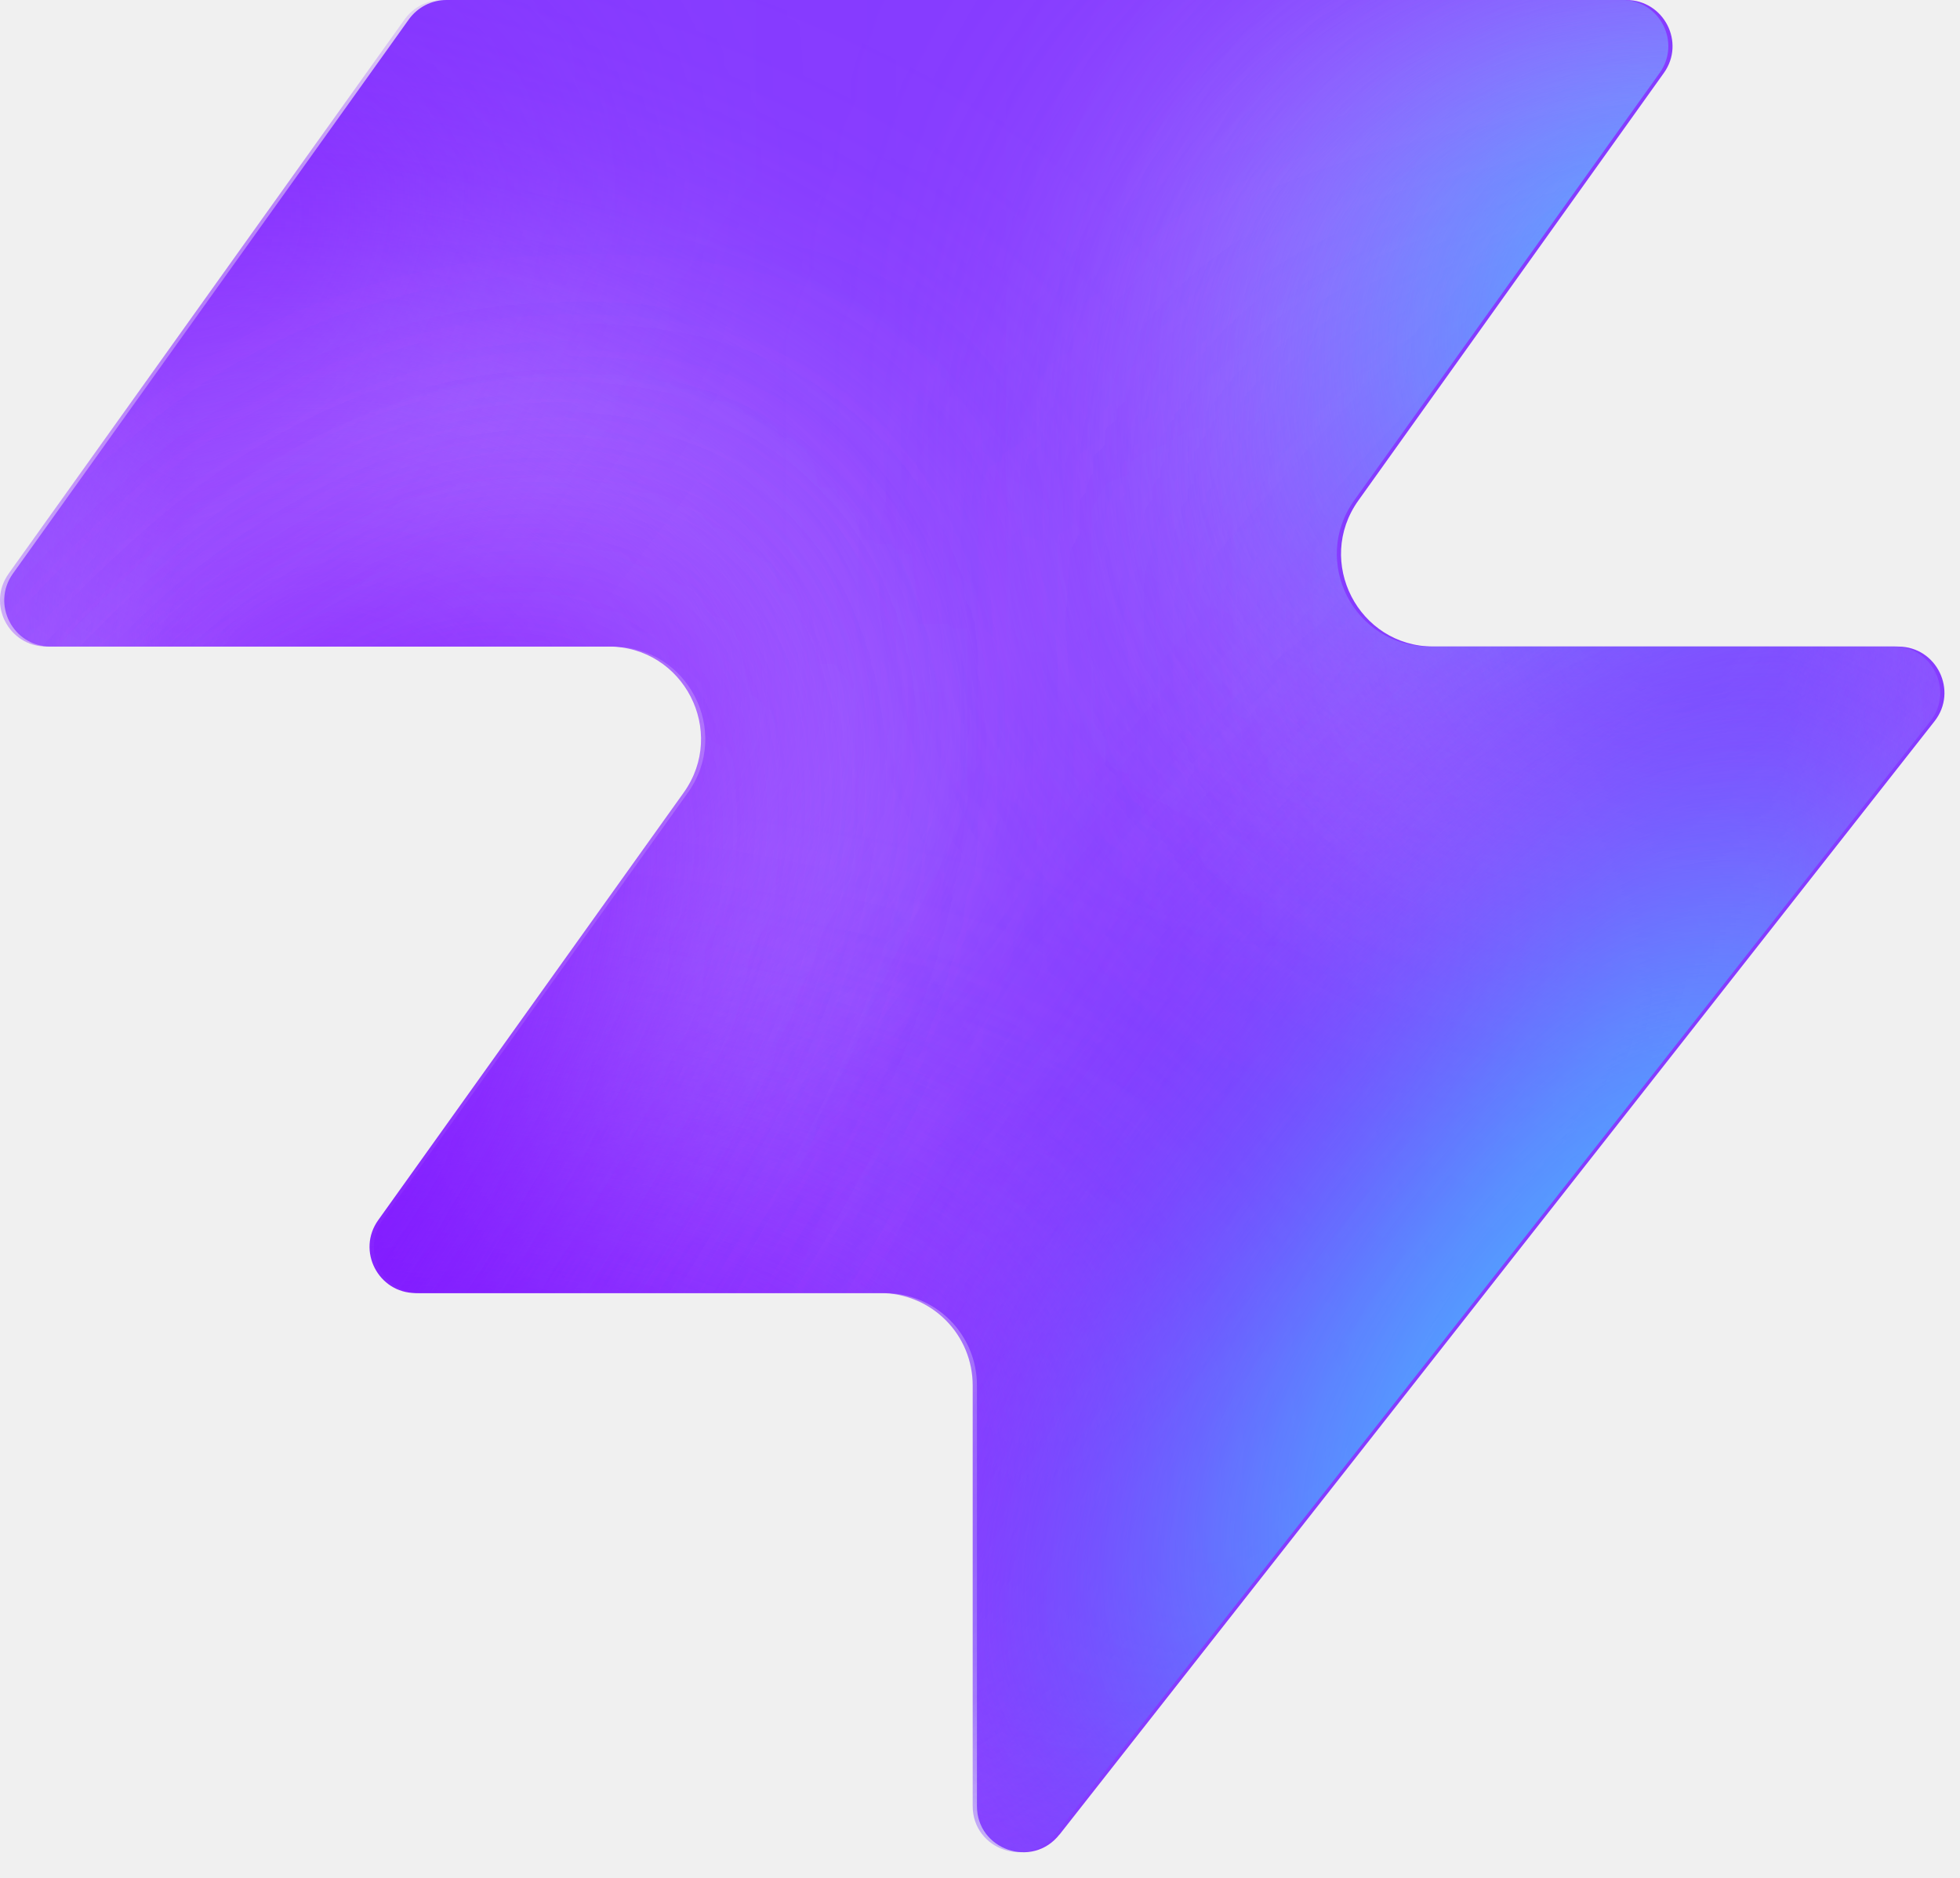
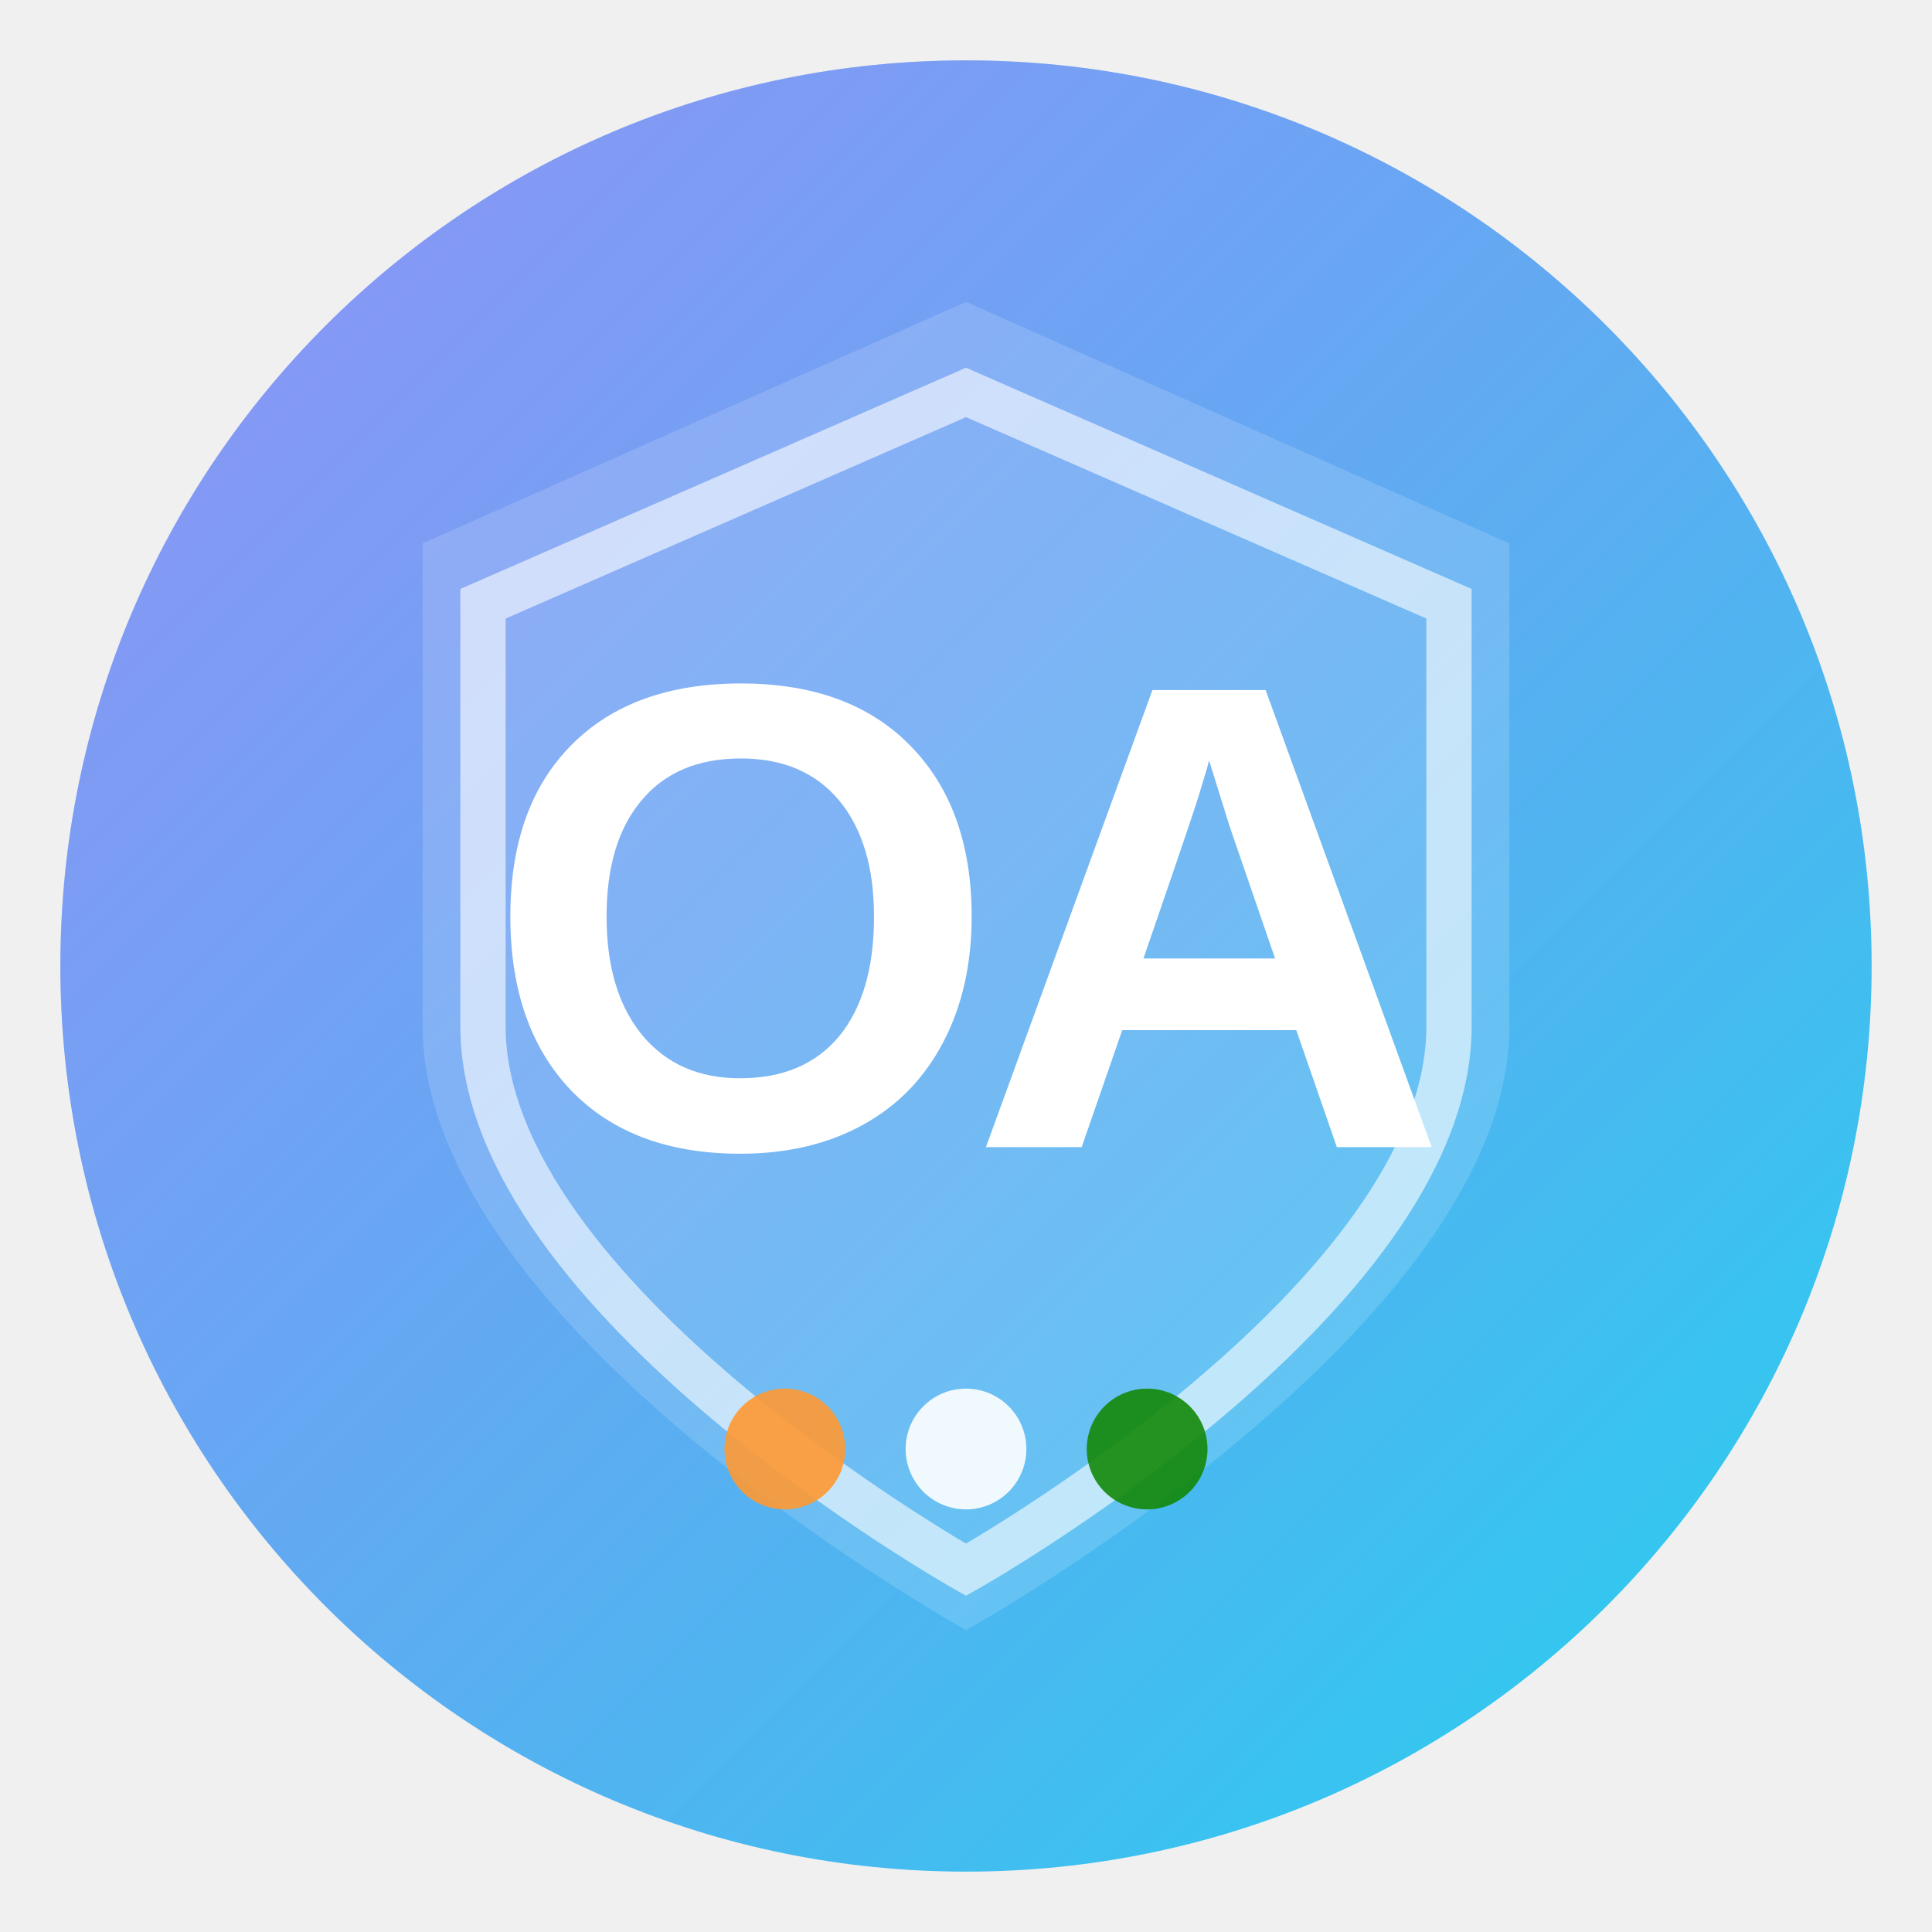
- <svg xmlns="http://www.w3.org/2000/svg" width="48" height="46" fill="none" viewBox="0 0 48 46">
-   <path fill="#863bff" d="M25.946 44.938c-.664.845-2.021.375-2.021-.698V33.937a2.26 2.26 0 0 0-2.262-2.262H10.287c-.92 0-1.456-1.04-.92-1.788l7.48-10.471c1.07-1.497 0-3.578-1.842-3.578H1.237c-.92 0-1.456-1.04-.92-1.788L10.013.474c.214-.297.556-.474.92-.474h28.894c.92 0 1.456 1.04.92 1.788l-7.48 10.471c-1.07 1.498 0 3.579 1.842 3.579h11.377c.943 0 1.473 1.088.89 1.83L25.947 44.94z" style="fill:#863bff;fill:color(display-p3 .525 .23 1);fill-opacity:1" />
-   <mask id="a" width="48" height="46" x="0" y="0" maskUnits="userSpaceOnUse" style="mask-type:alpha">
-     <path fill="#000" d="M25.842 44.938c-.664.844-2.021.375-2.021-.698V33.937a2.26 2.26 0 0 0-2.262-2.262H10.183c-.92 0-1.456-1.04-.92-1.788l7.48-10.471c1.07-1.498 0-3.579-1.842-3.579H1.133c-.92 0-1.456-1.04-.92-1.787L9.91.473c.214-.297.556-.474.92-.474h28.894c.92 0 1.456 1.04.92 1.788l-7.48 10.471c-1.07 1.498 0 3.578 1.842 3.578h11.377c.943 0 1.473 1.088.89 1.832L25.843 44.94z" style="fill:#000;fill-opacity:1" />
-   </mask>
-   <g mask="url(#a)">
-     <g filter="url(#b)">
-       <ellipse cx="5.508" cy="14.704" fill="#ede6ff" rx="5.508" ry="14.704" style="fill:#ede6ff;fill:color(display-p3 .927 .903 1);fill-opacity:1" transform="matrix(.00324 1 1 -.00324 -4.47 31.516)" />
-     </g>
-     <g filter="url(#c)">
-       <ellipse cx="10.399" cy="29.851" fill="#ede6ff" rx="10.399" ry="29.851" style="fill:#ede6ff;fill:color(display-p3 .927 .903 1);fill-opacity:1" transform="matrix(.00324 1 1 -.00324 -39.328 7.883)" />
-     </g>
-     <g filter="url(#d)">
-       <ellipse cx="5.508" cy="30.487" fill="#7e14ff" rx="5.508" ry="30.487" style="fill:#7e14ff;fill:color(display-p3 .492 .077 1);fill-opacity:1" transform="rotate(89.814 -25.913 -14.639)scale(1 -1)" />
-     </g>
-     <g filter="url(#e)">
-       <ellipse cx="5.508" cy="30.599" fill="#7e14ff" rx="5.508" ry="30.599" style="fill:#7e14ff;fill:color(display-p3 .492 .077 1);fill-opacity:1" transform="rotate(89.814 -32.644 -3.334)scale(1 -1)" />
-     </g>
-     <g filter="url(#f)">
-       <ellipse cx="5.508" cy="30.599" fill="#7e14ff" rx="5.508" ry="30.599" style="fill:#7e14ff;fill:color(display-p3 .492 .077 1);fill-opacity:1" transform="matrix(.00324 1 1 -.00324 -34.34 30.47)" />
-     </g>
-     <g filter="url(#g)">
-       <ellipse cx="14.072" cy="22.078" fill="#ede6ff" rx="14.072" ry="22.078" style="fill:#ede6ff;fill:color(display-p3 .927 .903 1);fill-opacity:1" transform="rotate(93.35 24.506 48.493)scale(-1 1)" />
-     </g>
-     <g filter="url(#h)">
-       <ellipse cx="3.47" cy="21.501" fill="#7e14ff" rx="3.47" ry="21.501" style="fill:#7e14ff;fill:color(display-p3 .492 .077 1);fill-opacity:1" transform="rotate(89.009 28.708 47.59)scale(-1 1)" />
-     </g>
-     <g filter="url(#i)">
-       <ellipse cx="3.47" cy="21.501" fill="#7e14ff" rx="3.47" ry="21.501" style="fill:#7e14ff;fill:color(display-p3 .492 .077 1);fill-opacity:1" transform="rotate(89.009 28.708 47.59)scale(-1 1)" />
-     </g>
-     <g filter="url(#j)">
-       <ellipse cx=".387" cy="8.972" fill="#7e14ff" rx="4.407" ry="29.108" style="fill:#7e14ff;fill:color(display-p3 .492 .077 1);fill-opacity:1" transform="rotate(39.51 .387 8.972)" />
-     </g>
-     <g filter="url(#k)">
-       <ellipse cx="47.523" cy="-6.092" fill="#7e14ff" rx="4.407" ry="29.108" style="fill:#7e14ff;fill:color(display-p3 .492 .077 1);fill-opacity:1" transform="rotate(37.892 47.523 -6.092)" />
-     </g>
-     <g filter="url(#l)">
-       <ellipse cx="41.412" cy="6.333" fill="#47bfff" rx="5.971" ry="9.665" style="fill:#47bfff;fill:color(display-p3 .28 .748 1);fill-opacity:1" transform="rotate(37.892 41.412 6.333)" />
-     </g>
-     <g filter="url(#m)">
-       <ellipse cx="-1.879" cy="38.332" fill="#7e14ff" rx="4.407" ry="29.108" style="fill:#7e14ff;fill:color(display-p3 .492 .077 1);fill-opacity:1" transform="rotate(37.892 -1.88 38.332)" />
-     </g>
-     <g filter="url(#n)">
-       <ellipse cx="-1.879" cy="38.332" fill="#7e14ff" rx="4.407" ry="29.108" style="fill:#7e14ff;fill:color(display-p3 .492 .077 1);fill-opacity:1" transform="rotate(37.892 -1.88 38.332)" />
-     </g>
-     <g filter="url(#o)">
-       <ellipse cx="35.651" cy="29.907" fill="#7e14ff" rx="4.407" ry="29.108" style="fill:#7e14ff;fill:color(display-p3 .492 .077 1);fill-opacity:1" transform="rotate(37.892 35.651 29.907)" />
-     </g>
-     <g filter="url(#p)">
-       <ellipse cx="38.418" cy="32.4" fill="#47bfff" rx="5.971" ry="15.297" style="fill:#47bfff;fill:color(display-p3 .28 .748 1);fill-opacity:1" transform="rotate(37.892 38.418 32.4)" />
-     </g>
-   </g>
+ <svg xmlns="http://www.w3.org/2000/svg" viewBox="0 0 64 64" width="64" height="64">
  <defs>
-     <filter id="b" width="60.045" height="41.654" x="-19.77" y="16.149" color-interpolation-filters="sRGB" filterUnits="userSpaceOnUse">
-       <feFlood flood-opacity="0" result="BackgroundImageFix" />
-       <feBlend in="SourceGraphic" in2="BackgroundImageFix" result="shape" />
-       <feGaussianBlur result="effect1_foregroundBlur_2002_17158" stdDeviation="7.659" />
-     </filter>
-     <filter id="c" width="90.34" height="51.437" x="-54.613" y="-7.533" color-interpolation-filters="sRGB" filterUnits="userSpaceOnUse">
-       <feFlood flood-opacity="0" result="BackgroundImageFix" />
-       <feBlend in="SourceGraphic" in2="BackgroundImageFix" result="shape" />
-       <feGaussianBlur result="effect1_foregroundBlur_2002_17158" stdDeviation="7.659" />
-     </filter>
-     <filter id="d" width="79.355" height="29.4" x="-49.64" y="2.03" color-interpolation-filters="sRGB" filterUnits="userSpaceOnUse">
-       <feFlood flood-opacity="0" result="BackgroundImageFix" />
-       <feBlend in="SourceGraphic" in2="BackgroundImageFix" result="shape" />
-       <feGaussianBlur result="effect1_foregroundBlur_2002_17158" stdDeviation="4.596" />
-     </filter>
-     <filter id="e" width="79.579" height="29.4" x="-45.045" y="20.029" color-interpolation-filters="sRGB" filterUnits="userSpaceOnUse">
-       <feFlood flood-opacity="0" result="BackgroundImageFix" />
-       <feBlend in="SourceGraphic" in2="BackgroundImageFix" result="shape" />
-       <feGaussianBlur result="effect1_foregroundBlur_2002_17158" stdDeviation="4.596" />
-     </filter>
-     <filter id="f" width="79.579" height="29.4" x="-43.513" y="21.178" color-interpolation-filters="sRGB" filterUnits="userSpaceOnUse">
-       <feFlood flood-opacity="0" result="BackgroundImageFix" />
-       <feBlend in="SourceGraphic" in2="BackgroundImageFix" result="shape" />
-       <feGaussianBlur result="effect1_foregroundBlur_2002_17158" stdDeviation="4.596" />
-     </filter>
-     <filter id="g" width="74.749" height="58.852" x="15.756" y="-17.901" color-interpolation-filters="sRGB" filterUnits="userSpaceOnUse">
-       <feFlood flood-opacity="0" result="BackgroundImageFix" />
-       <feBlend in="SourceGraphic" in2="BackgroundImageFix" result="shape" />
-       <feGaussianBlur result="effect1_foregroundBlur_2002_17158" stdDeviation="7.659" />
-     </filter>
-     <filter id="h" width="61.377" height="25.362" x="23.548" y="2.284" color-interpolation-filters="sRGB" filterUnits="userSpaceOnUse">
-       <feFlood flood-opacity="0" result="BackgroundImageFix" />
-       <feBlend in="SourceGraphic" in2="BackgroundImageFix" result="shape" />
-       <feGaussianBlur result="effect1_foregroundBlur_2002_17158" stdDeviation="4.596" />
-     </filter>
-     <filter id="i" width="61.377" height="25.362" x="23.548" y="2.284" color-interpolation-filters="sRGB" filterUnits="userSpaceOnUse">
-       <feFlood flood-opacity="0" result="BackgroundImageFix" />
-       <feBlend in="SourceGraphic" in2="BackgroundImageFix" result="shape" />
-       <feGaussianBlur result="effect1_foregroundBlur_2002_17158" stdDeviation="4.596" />
-     </filter>
-     <filter id="j" width="56.045" height="63.649" x="-27.636" y="-22.853" color-interpolation-filters="sRGB" filterUnits="userSpaceOnUse">
-       <feFlood flood-opacity="0" result="BackgroundImageFix" />
-       <feBlend in="SourceGraphic" in2="BackgroundImageFix" result="shape" />
-       <feGaussianBlur result="effect1_foregroundBlur_2002_17158" stdDeviation="4.596" />
-     </filter>
-     <filter id="k" width="54.814" height="64.646" x="20.116" y="-38.415" color-interpolation-filters="sRGB" filterUnits="userSpaceOnUse">
-       <feFlood flood-opacity="0" result="BackgroundImageFix" />
-       <feBlend in="SourceGraphic" in2="BackgroundImageFix" result="shape" />
-       <feGaussianBlur result="effect1_foregroundBlur_2002_17158" stdDeviation="4.596" />
-     </filter>
-     <filter id="l" width="33.541" height="35.313" x="24.641" y="-11.323" color-interpolation-filters="sRGB" filterUnits="userSpaceOnUse">
-       <feFlood flood-opacity="0" result="BackgroundImageFix" />
-       <feBlend in="SourceGraphic" in2="BackgroundImageFix" result="shape" />
-       <feGaussianBlur result="effect1_foregroundBlur_2002_17158" stdDeviation="4.596" />
-     </filter>
-     <filter id="m" width="54.814" height="64.646" x="-29.286" y="6.009" color-interpolation-filters="sRGB" filterUnits="userSpaceOnUse">
-       <feFlood flood-opacity="0" result="BackgroundImageFix" />
-       <feBlend in="SourceGraphic" in2="BackgroundImageFix" result="shape" />
-       <feGaussianBlur result="effect1_foregroundBlur_2002_17158" stdDeviation="4.596" />
-     </filter>
-     <filter id="n" width="54.814" height="64.646" x="-29.286" y="6.009" color-interpolation-filters="sRGB" filterUnits="userSpaceOnUse">
-       <feFlood flood-opacity="0" result="BackgroundImageFix" />
-       <feBlend in="SourceGraphic" in2="BackgroundImageFix" result="shape" />
-       <feGaussianBlur result="effect1_foregroundBlur_2002_17158" stdDeviation="4.596" />
-     </filter>
-     <filter id="o" width="54.814" height="64.646" x="8.244" y="-2.416" color-interpolation-filters="sRGB" filterUnits="userSpaceOnUse">
-       <feFlood flood-opacity="0" result="BackgroundImageFix" />
-       <feBlend in="SourceGraphic" in2="BackgroundImageFix" result="shape" />
-       <feGaussianBlur result="effect1_foregroundBlur_2002_17158" stdDeviation="4.596" />
-     </filter>
-     <filter id="p" width="39.409" height="43.623" x="18.713" y="10.588" color-interpolation-filters="sRGB" filterUnits="userSpaceOnUse">
-       <feFlood flood-opacity="0" result="BackgroundImageFix" />
-       <feBlend in="SourceGraphic" in2="BackgroundImageFix" result="shape" />
-       <feGaussianBlur result="effect1_foregroundBlur_2002_17158" stdDeviation="4.596" />
-     </filter>
+     <linearGradient id="bg" x1="0%" y1="0%" x2="100%" y2="100%">
+       <stop offset="0%" style="stop-color:#6366f1" />
+       <stop offset="100%" style="stop-color:#22d3ee" />
+     </linearGradient>
+     <linearGradient id="shine" x1="0%" y1="0%" x2="100%" y2="100%">
+       <stop offset="0%" style="stop-color:#ffffff;stop-opacity:0.3" />
+       <stop offset="100%" style="stop-color:#ffffff;stop-opacity:0" />
+     </linearGradient>
  </defs>
+   <circle cx="32" cy="32" r="30" fill="url(#bg)" />
+   <circle cx="32" cy="32" r="30" fill="url(#shine)" />
+   <path d="M32 10 L50 18 L50 34 C50 44 32 54 32 54 C32 54 14 44 14 34 L14 18 Z" fill="white" opacity="0.15" />
+   <path d="M32 13 L48 20 L48 34 C48 43 32 52 32 52 C32 52 16 43 16 34 L16 20 Z" fill="none" stroke="white" stroke-width="1.5" opacity="0.6" />
+   <text x="32" y="38" text-anchor="middle" font-family="Arial, sans-serif" font-weight="900" font-size="22" fill="white" letter-spacing="-1">OA</text>
+   <circle cx="26" cy="48" r="2" fill="#FF9933" opacity="0.9" />
+   <circle cx="32" cy="48" r="2" fill="white" opacity="0.9" />
+   <circle cx="38" cy="48" r="2" fill="#138808" opacity="0.9" />
</svg>
